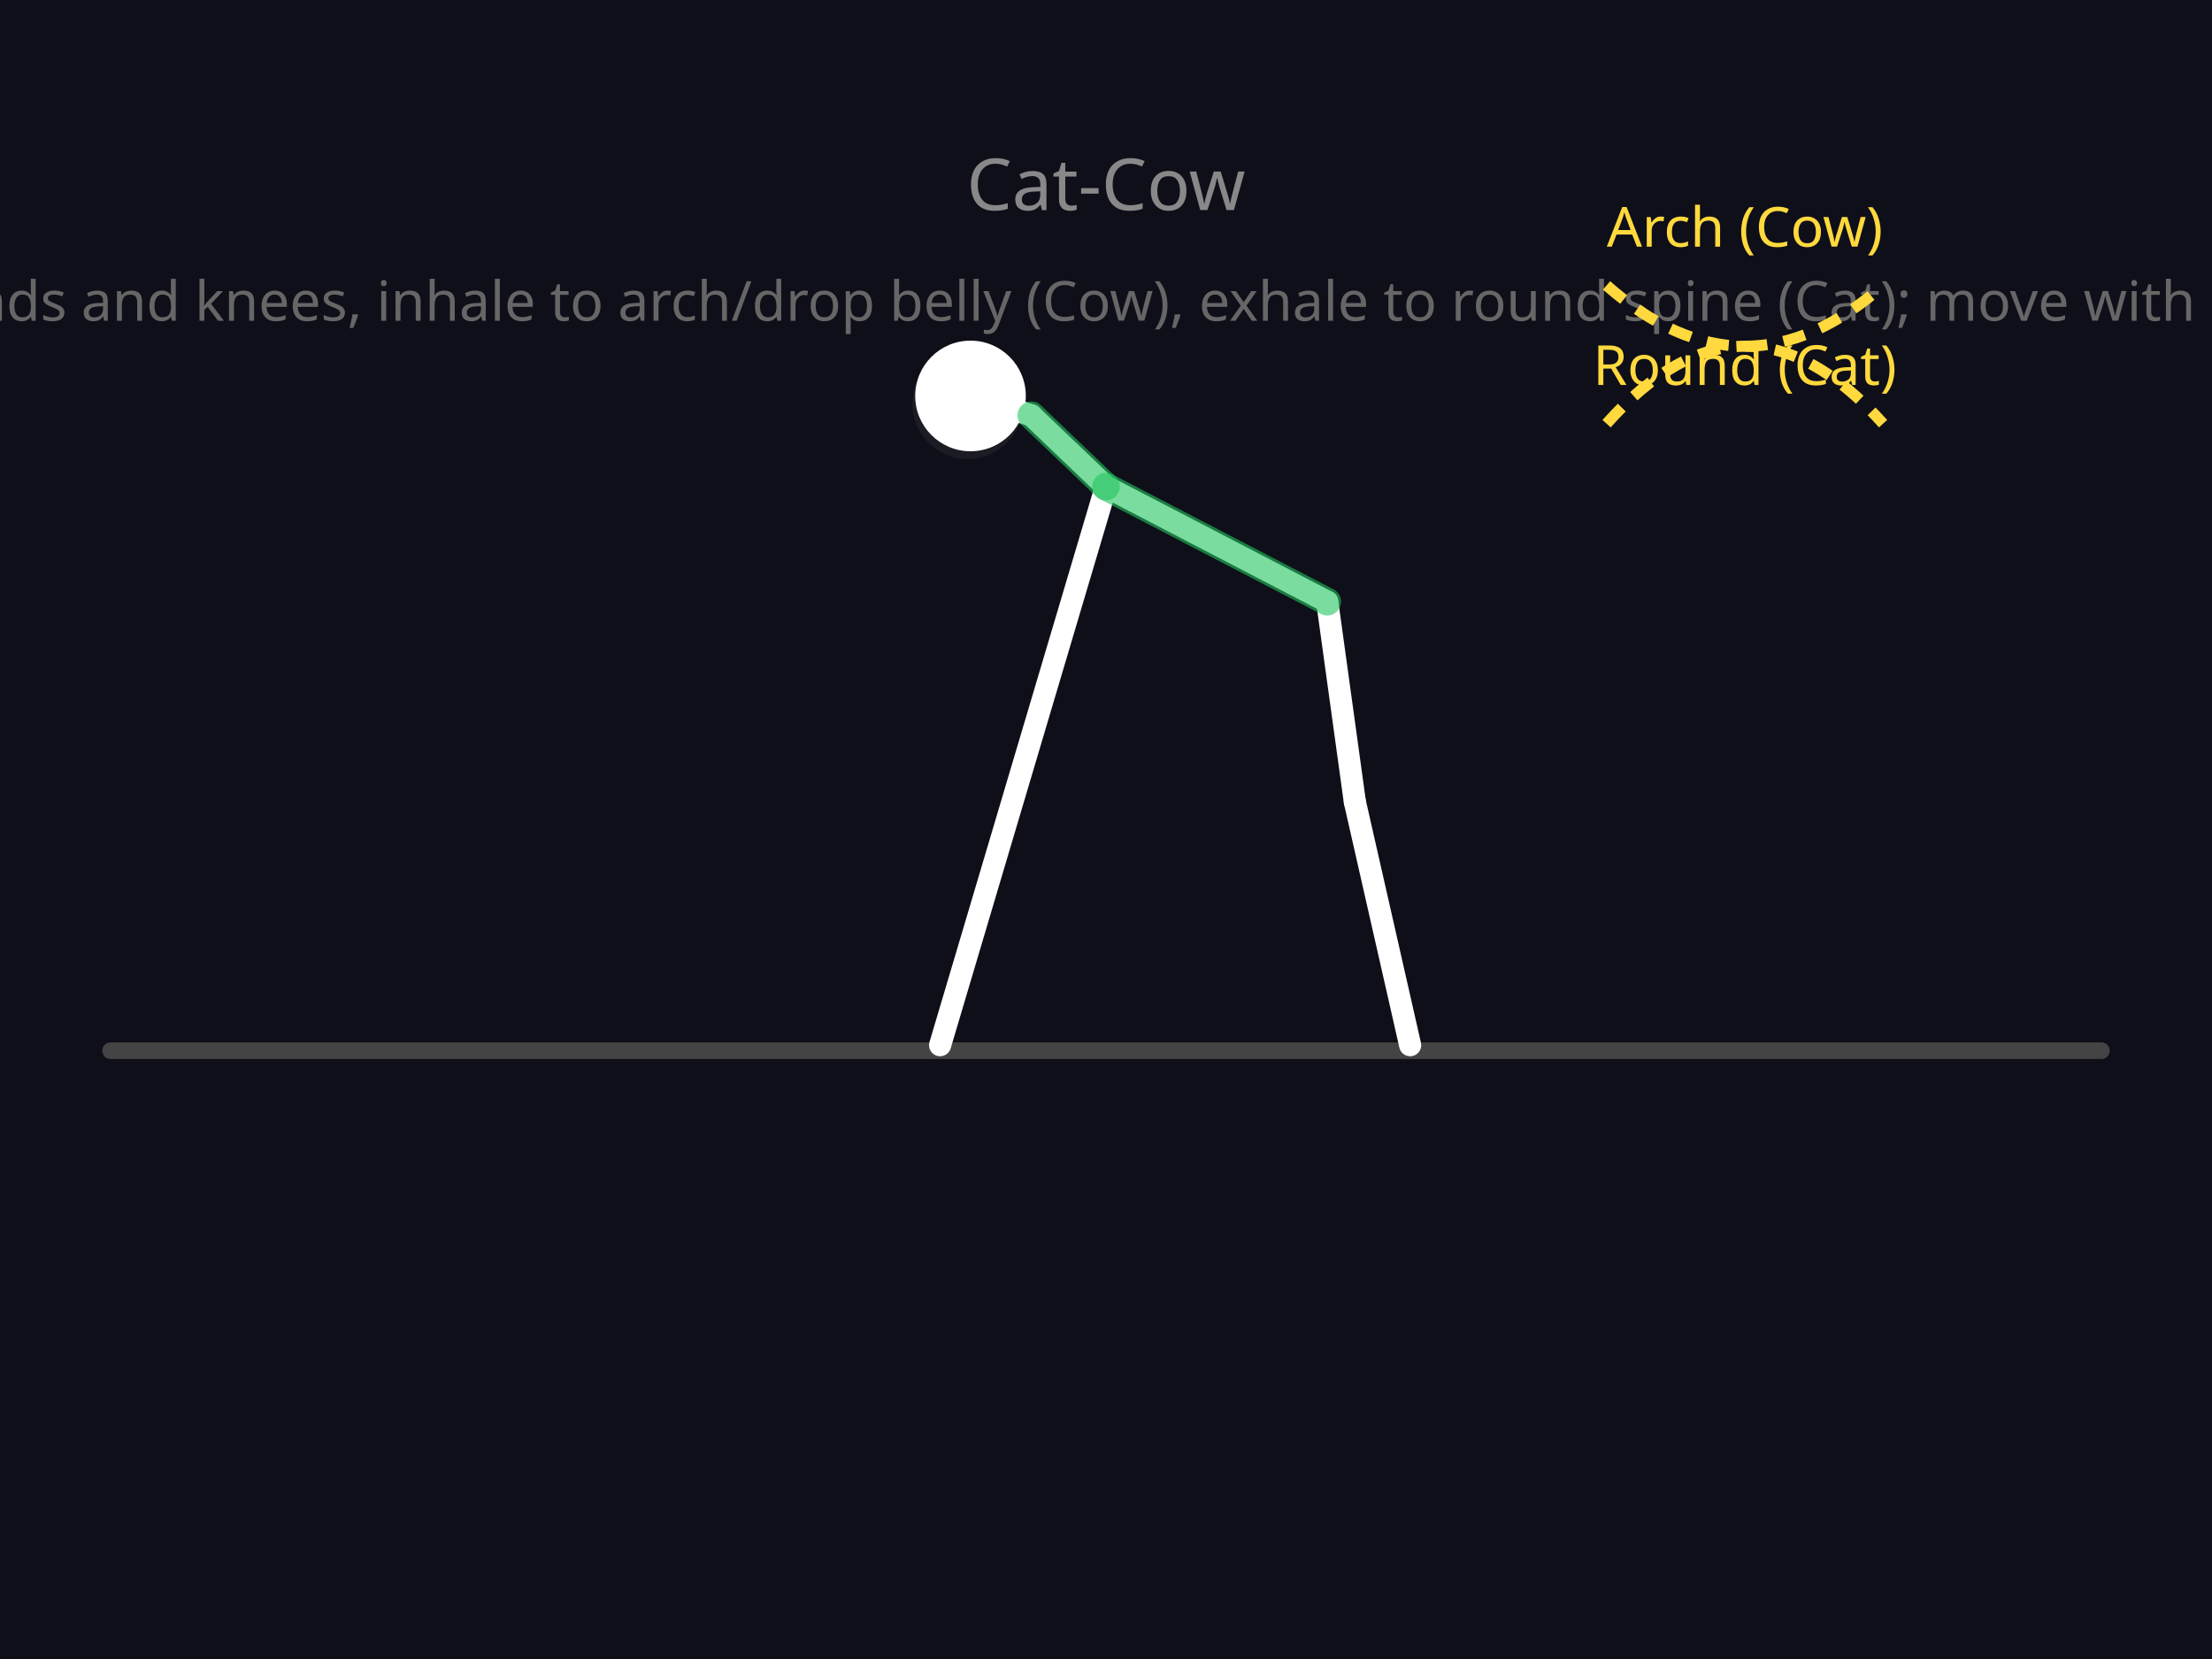
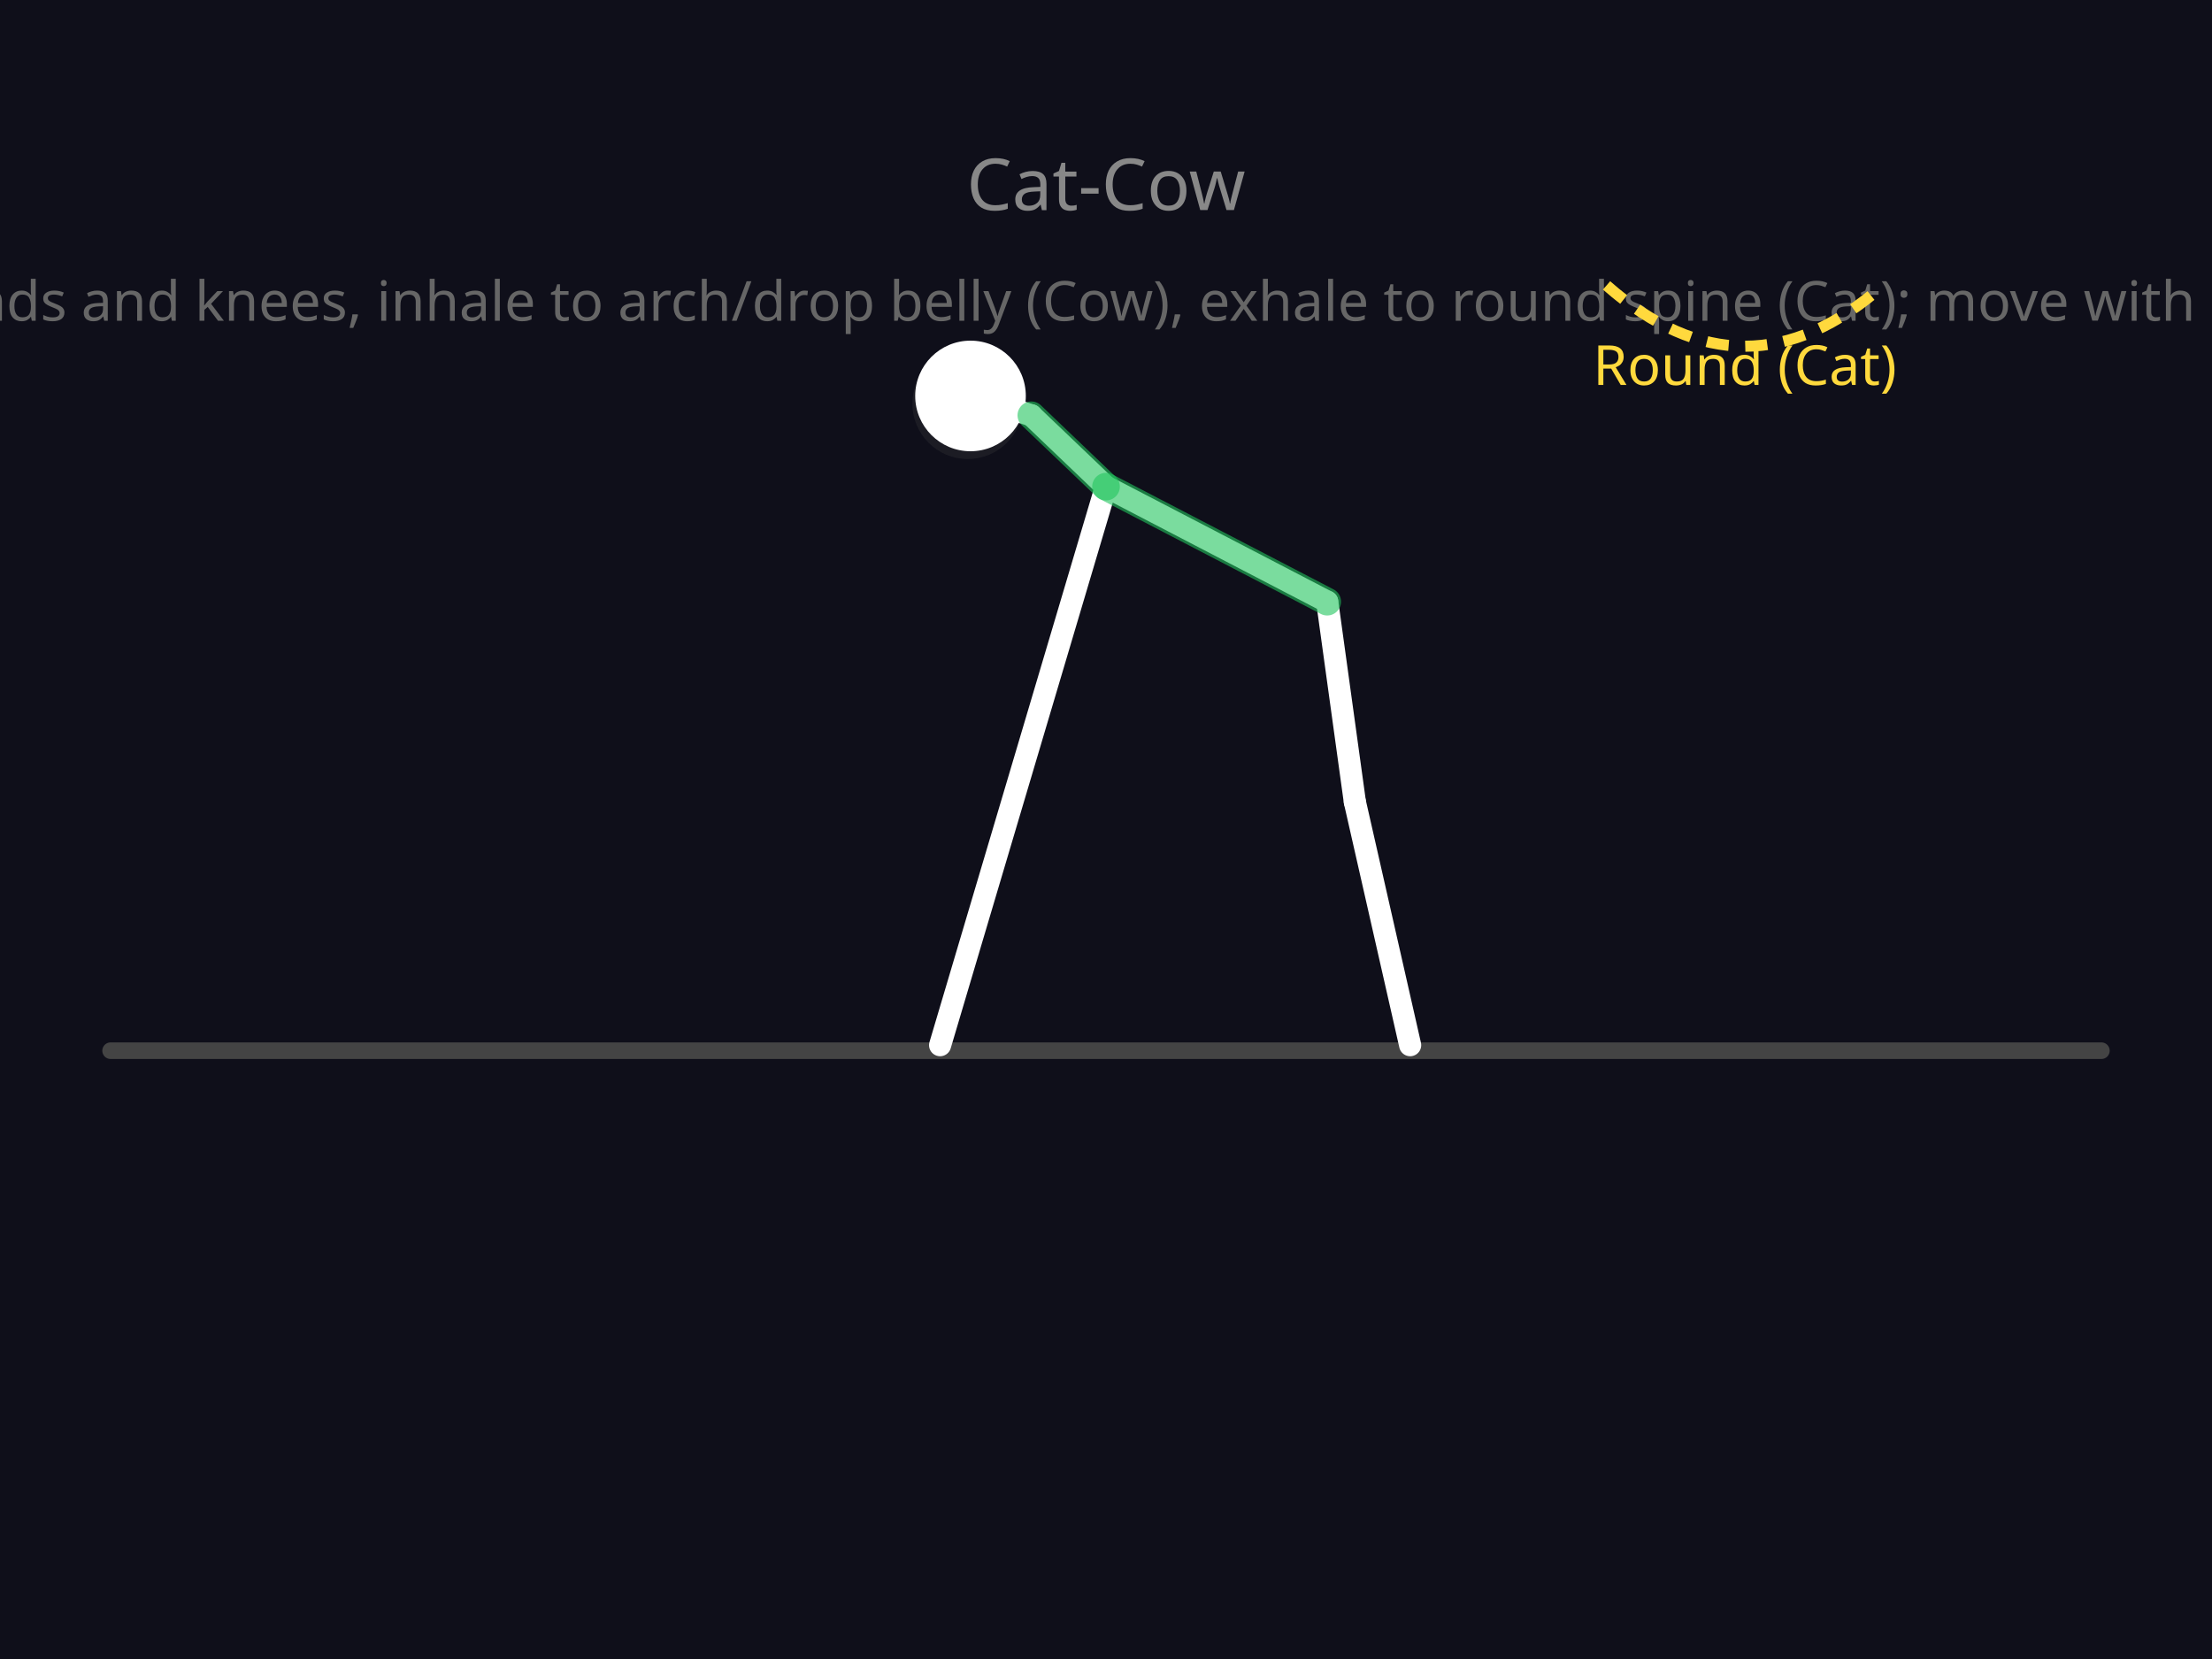
<svg xmlns="http://www.w3.org/2000/svg" viewBox="0 0 400 300">
  <rect width="400" height="300" fill="#0f0f1a" />
  <line x1="20" y1="190" x2="380" y2="190" stroke="#444" stroke-width="3" stroke-linecap="round" />
  <text x="200" y="38" fill="#888" font-size="13" font-family="sans-serif" text-anchor="middle">Cat-Cow</text>
  <text x="200" y="58" fill="#666" font-size="10" font-family="sans-serif" text-anchor="middle">On hands and knees, inhale to arch/drop belly (Cow), exhale to round spine (Cat); move with breath.</text>
  <g stroke="#555" stroke-width="2" fill="none" stroke-linecap="round" stroke-linejoin="round" opacity="0.25">
    <circle cx="175" cy="73" r="10" fill="#444" stroke="none" />
    <line x1="175" y1="73" x2="186" y2="76" />
    <line x1="186" y1="76" x2="200" y2="87" />
    <line x1="200" y1="87" x2="240" y2="110" />
    <line x1="200" y1="87" x2="170" y2="189" />
    <line x1="240" y1="110" x2="245" y2="145" />
    <line x1="245" y1="145" x2="255" y2="189" />
  </g>
  <g stroke="#FFF" stroke-width="4" fill="none" stroke-linecap="round" stroke-linejoin="round">
    <circle cx="175.5" cy="71.6" r="10" fill="#FFF" stroke="none" />
    <line x1="175.5" y1="71.6" x2="186.5" y2="75.1" />
    <line x1="186.5" y1="75.1" x2="200" y2="88" />
    <line x1="200" y1="88" x2="240" y2="108.8" />
    <line x1="200" y1="88" x2="170" y2="189" />
    <line x1="240" y1="108.8" x2="245" y2="145" />
    <line x1="245" y1="145" x2="255" y2="189" />
    <line x1="186.5" y1="75.1" x2="200" y2="88" stroke="#22C55E" stroke-width="5" opacity="0.6" />
    <line x1="200" y1="88" x2="240" y2="108.8" stroke="#22C55E" stroke-width="5" opacity="0.6" />
  </g>
-   <path d="M 290.521 76.611 Q 315.521 48.611 340.521 76.611" stroke="#FFD93D" stroke-width="2" fill="none" stroke-dasharray="4,3" />
-   <text x="315.521" y="44.611" fill="#FFD93D" font-size="10" text-anchor="middle" font-family="sans-serif">Arch (Cow)</text>
  <path d="M 290.521 51.611 Q 315.521 73.611 340.521 51.611" stroke="#FFD93D" stroke-width="2" fill="none" stroke-dasharray="4,3" />
  <text x="315.521" y="69.611" fill="#FFD93D" font-size="10" text-anchor="middle" font-family="sans-serif">Round (Cat)</text>
</svg>
